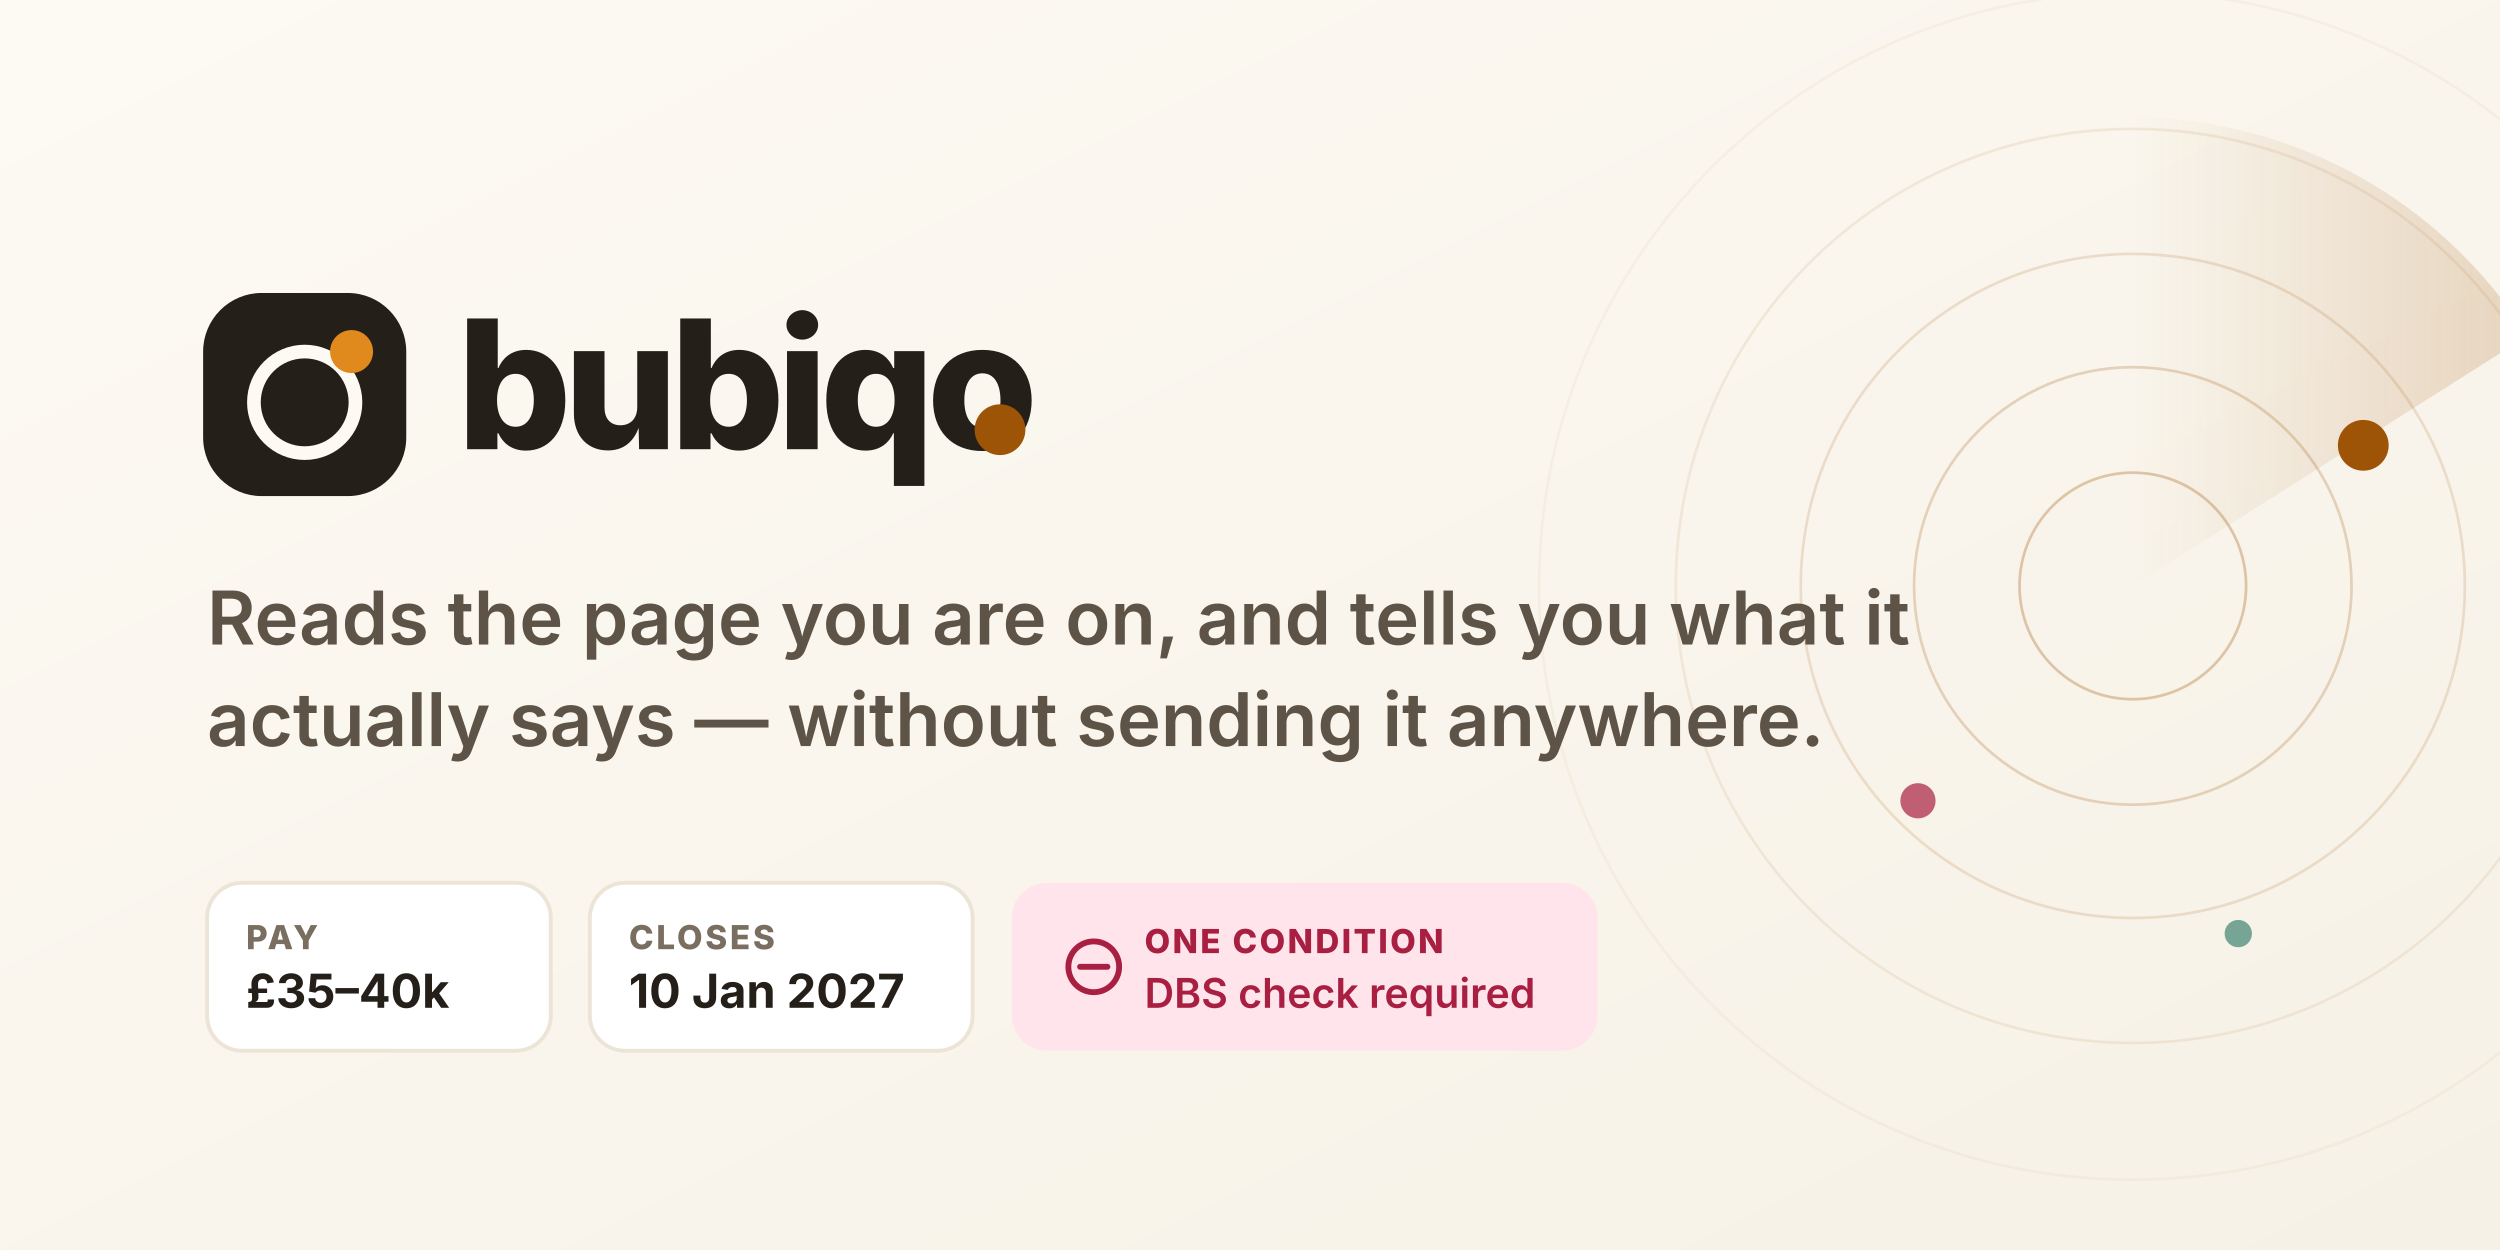
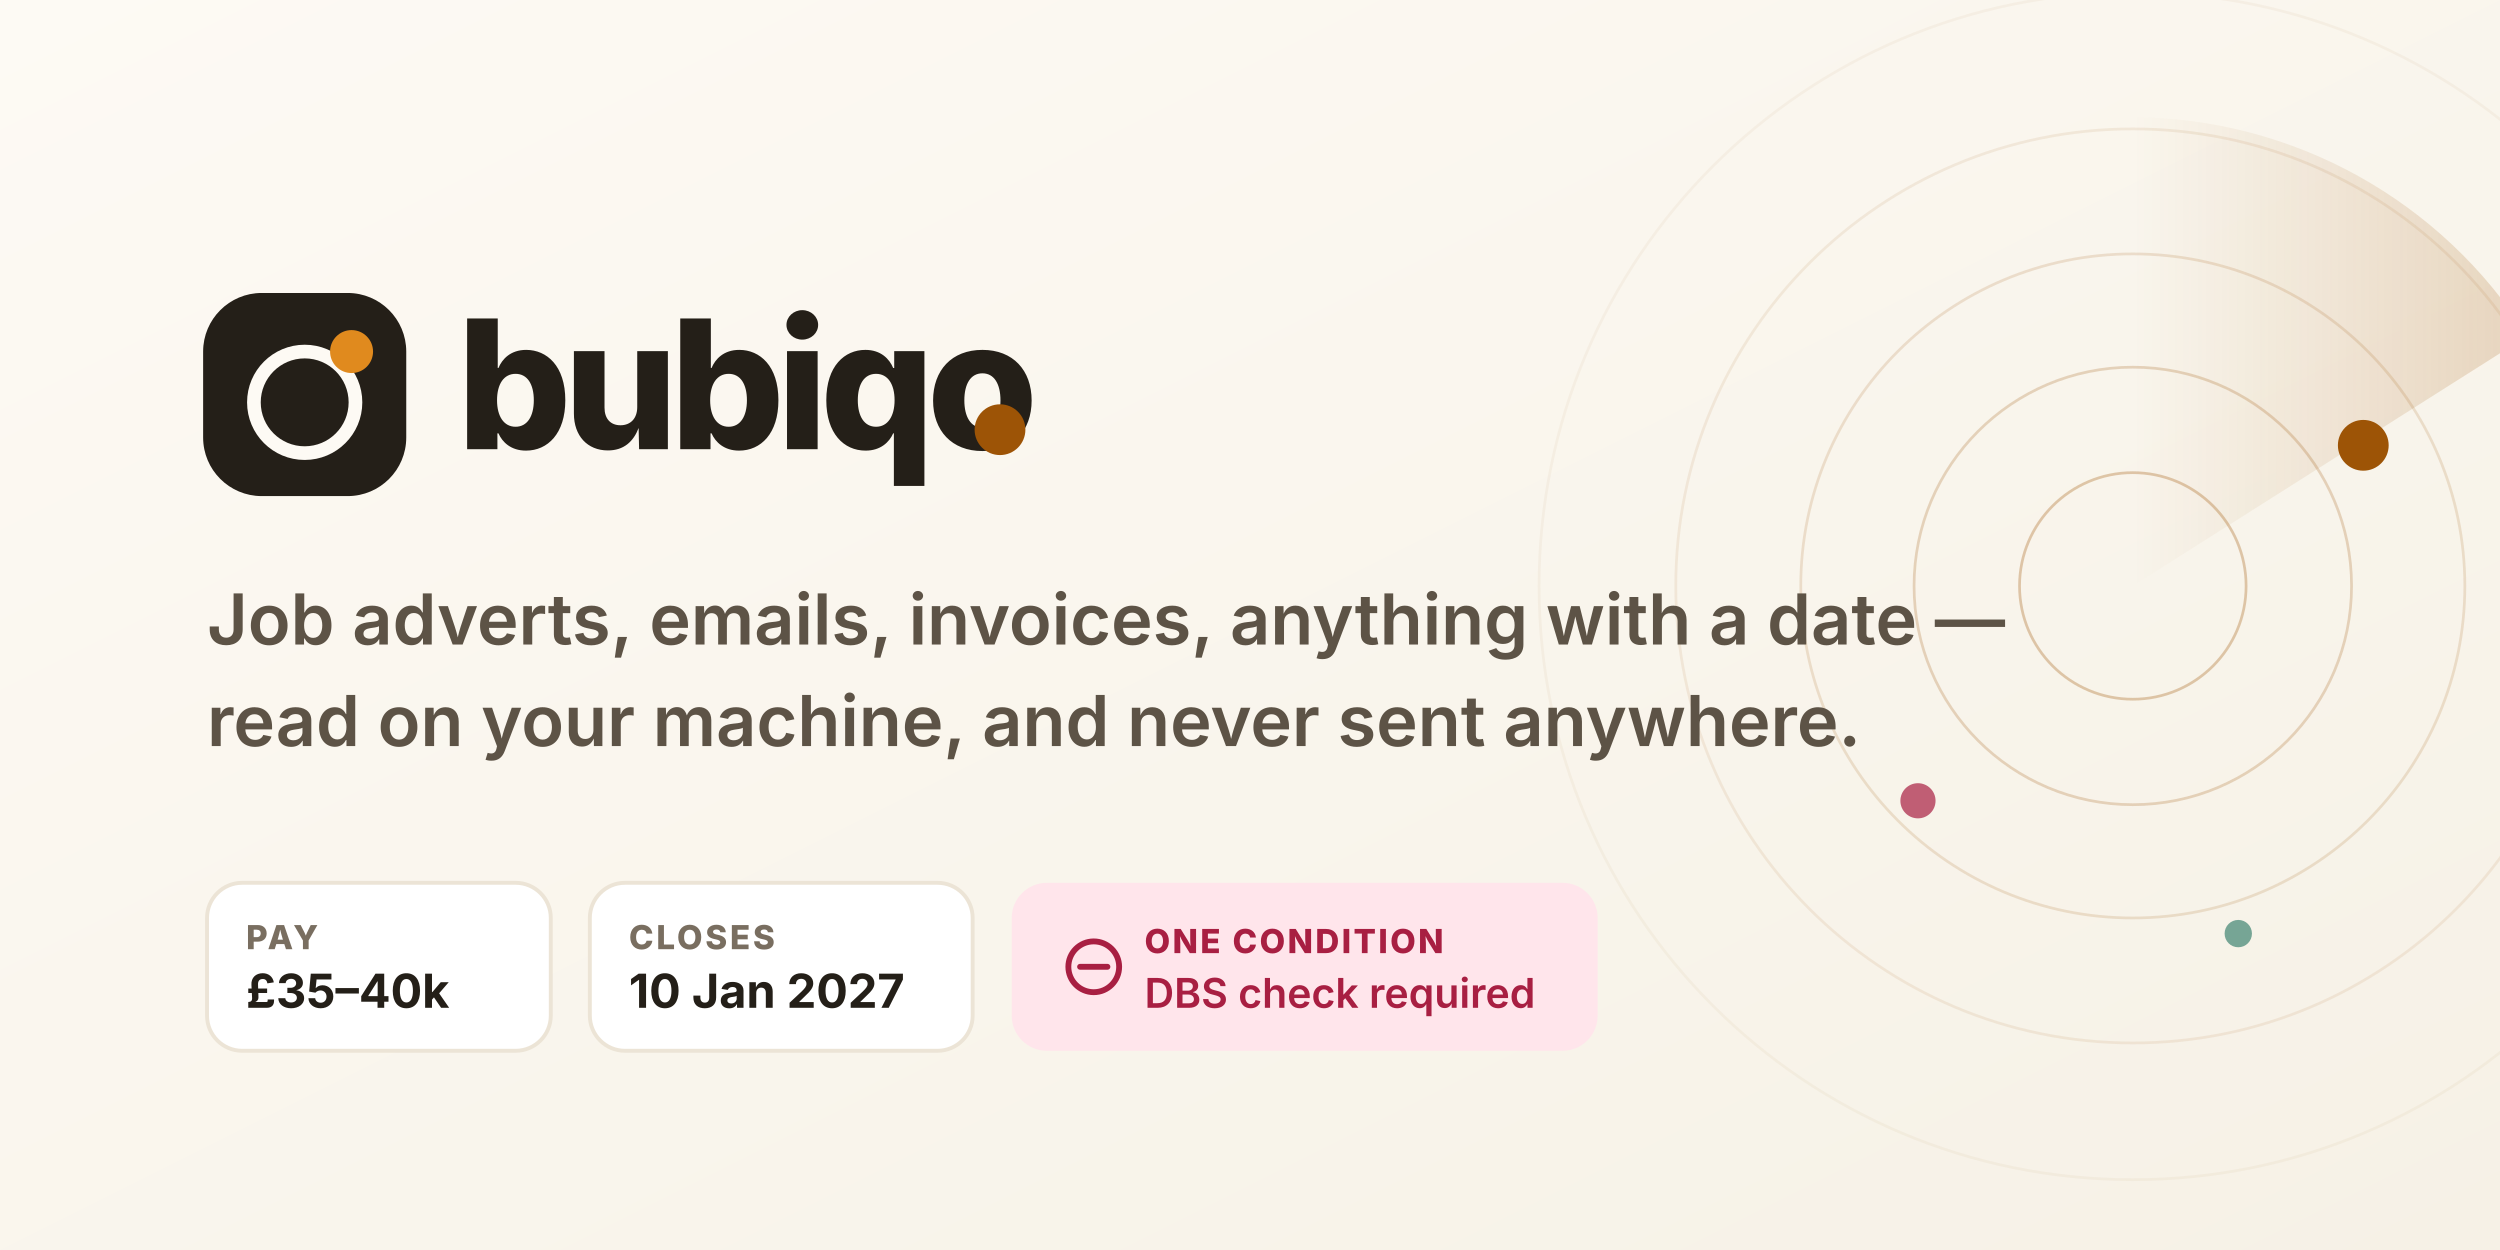
<svg xmlns="http://www.w3.org/2000/svg" width="1280" height="640" viewBox="0 0 1280 640" role="img" aria-label="Bubiqo — reads the page you are on and tells you what it actually says">
  <defs>
    <linearGradient id="ground" x1="0" y1="0" x2="1" y2="1">
      <stop offset="0%" stop-color="#fdfaf4" />
      <stop offset="100%" stop-color="#f6f1e6" />
    </linearGradient>
    <linearGradient id="sweep" x1="0" y1="0" x2="1" y2="0">
      <stop offset="0%" stop-color="#9d5406" stop-opacity="0" />
      <stop offset="100%" stop-color="#9d5406" stop-opacity="0.20" />
    </linearGradient>
  </defs>
  <rect width="1280" height="640" fill="url(#ground)" />
  <g transform="translate(1092 300)" fill="none" stroke="#9d5406" stroke-width="1.4">
    <circle r="58" stroke-opacity="0.30" />
    <circle r="112" stroke-opacity="0.22" />
    <circle r="170" stroke-opacity="0.15" />
    <circle r="234" stroke-opacity="0.09" />
    <circle r="304" stroke-opacity="0.05" />
  </g>
  <path d="M1092 300 L1092 60 A240 240 0 0 1 1294 172 Z" fill="url(#sweep)" />
  <circle cx="1210" cy="228" r="13" fill="#9d5406" />
  <circle cx="982" cy="410" r="9" fill="#a81f42" fill-opacity="0.7" />
  <circle cx="1146" cy="478" r="7" fill="#0d6551" fill-opacity="0.55" />
  <g transform="translate(104 150)">
    <rect width="104" height="104" rx="30" fill="#241f18" />
    <circle cx="52" cy="56" r="26" fill="none" stroke="#fdfaf4" stroke-width="7" />
    <circle cx="76" cy="30" r="11" fill="#e08a1e" />
  </g>
  <text x="234" y="230" font-family="Inter, -apple-system, Segoe UI, Helvetica, Arial, sans-serif" font-size="92" font-weight="800" letter-spacing="-4" fill="#241f18">bubiqo</text>
  <circle cx="512" cy="220" r="13" fill="#9d5406" />
-   <text x="106" y="330" font-family="Inter, -apple-system, Segoe UI, Helvetica, Arial, sans-serif" font-size="38" font-weight="600" fill="#5d5346">Reads the page you are on, and tells you what it</text>
-   <text x="106" y="382" font-family="Inter, -apple-system, Segoe UI, Helvetica, Arial, sans-serif" font-size="38" font-weight="600" fill="#5d5346">actually says — without sending it anywhere.</text>
+   <text x="106" y="330" font-family="Inter, -apple-system, Segoe UI, Helvetica, Arial, sans-serif" font-size="36" font-weight="600" fill="#5d5346">Job adverts, emails, invoices, anything with a date —</text>
+   <text x="106" y="382" font-family="Inter, -apple-system, Segoe UI, Helvetica, Arial, sans-serif" font-size="36" font-weight="600" fill="#5d5346">read on your machine, and never sent anywhere.</text>
  <g transform="translate(106 452)" font-family="Inter, -apple-system, Segoe UI, Helvetica, Arial, sans-serif">
    <g>
      <rect width="176" height="86" rx="18" fill="#ffffff" stroke="#ece4d6" stroke-width="2" />
      <text x="20" y="34" font-size="17" font-weight="800" letter-spacing="1.4" fill="#796e60">PAY</text>
      <text x="20" y="64" font-size="24" font-weight="700" fill="#241f18">£35–40k</text>
    </g>
    <g transform="translate(196 0)">
      <rect width="196" height="86" rx="18" fill="#ffffff" stroke="#ece4d6" stroke-width="2" />
      <text x="20" y="34" font-size="17" font-weight="800" letter-spacing="1.4" fill="#796e60">CLOSES</text>
      <text x="20" y="64" font-size="24" font-weight="700" fill="#241f18">10 Jan 2027</text>
    </g>
    <g transform="translate(412 0)">
      <rect width="300" height="86" rx="18" fill="#ffe5eb" />
      <circle cx="42" cy="43" r="13" fill="none" stroke="#a81f42" stroke-width="3" />
      <path d="M35 43h14" stroke="#a81f42" stroke-width="3" stroke-linecap="round" />
      <text x="68" y="36" font-size="17" font-weight="800" letter-spacing="1.2" fill="#a81f42">ONE CONDITION</text>
      <text x="68" y="64" font-size="21" font-weight="600" fill="#a81f42">DBS check required</text>
    </g>
  </g>
</svg>
